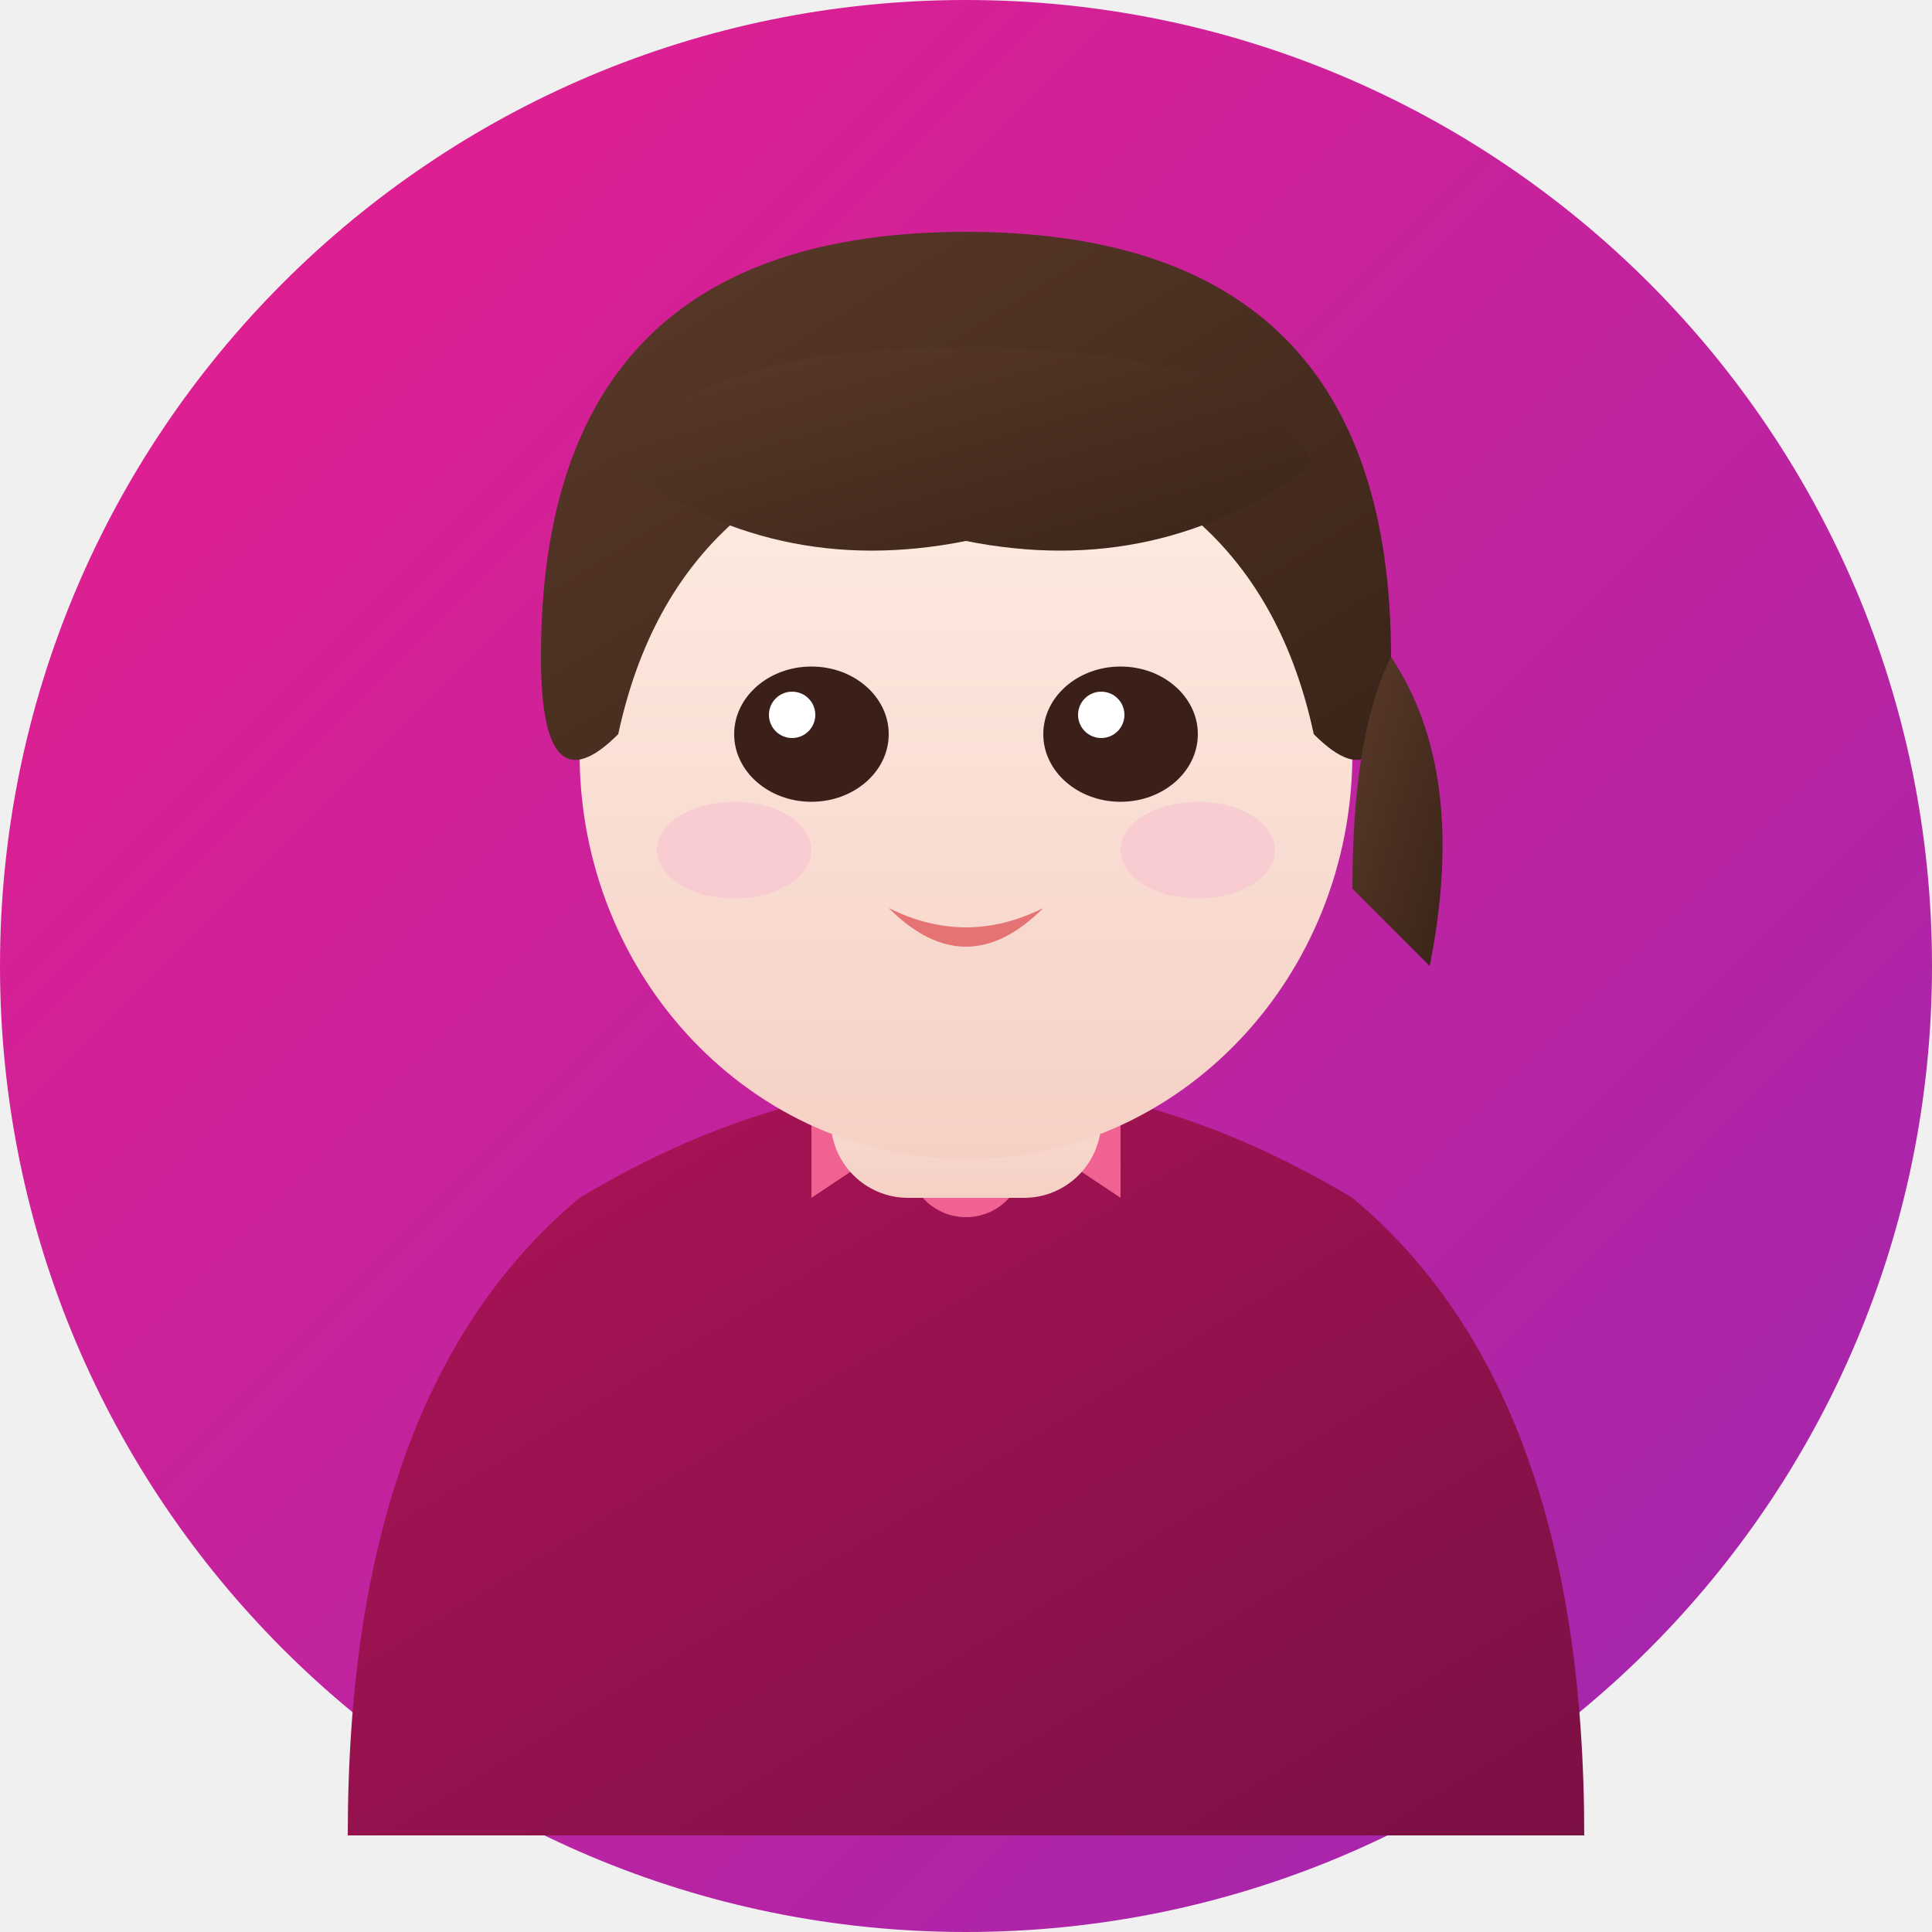
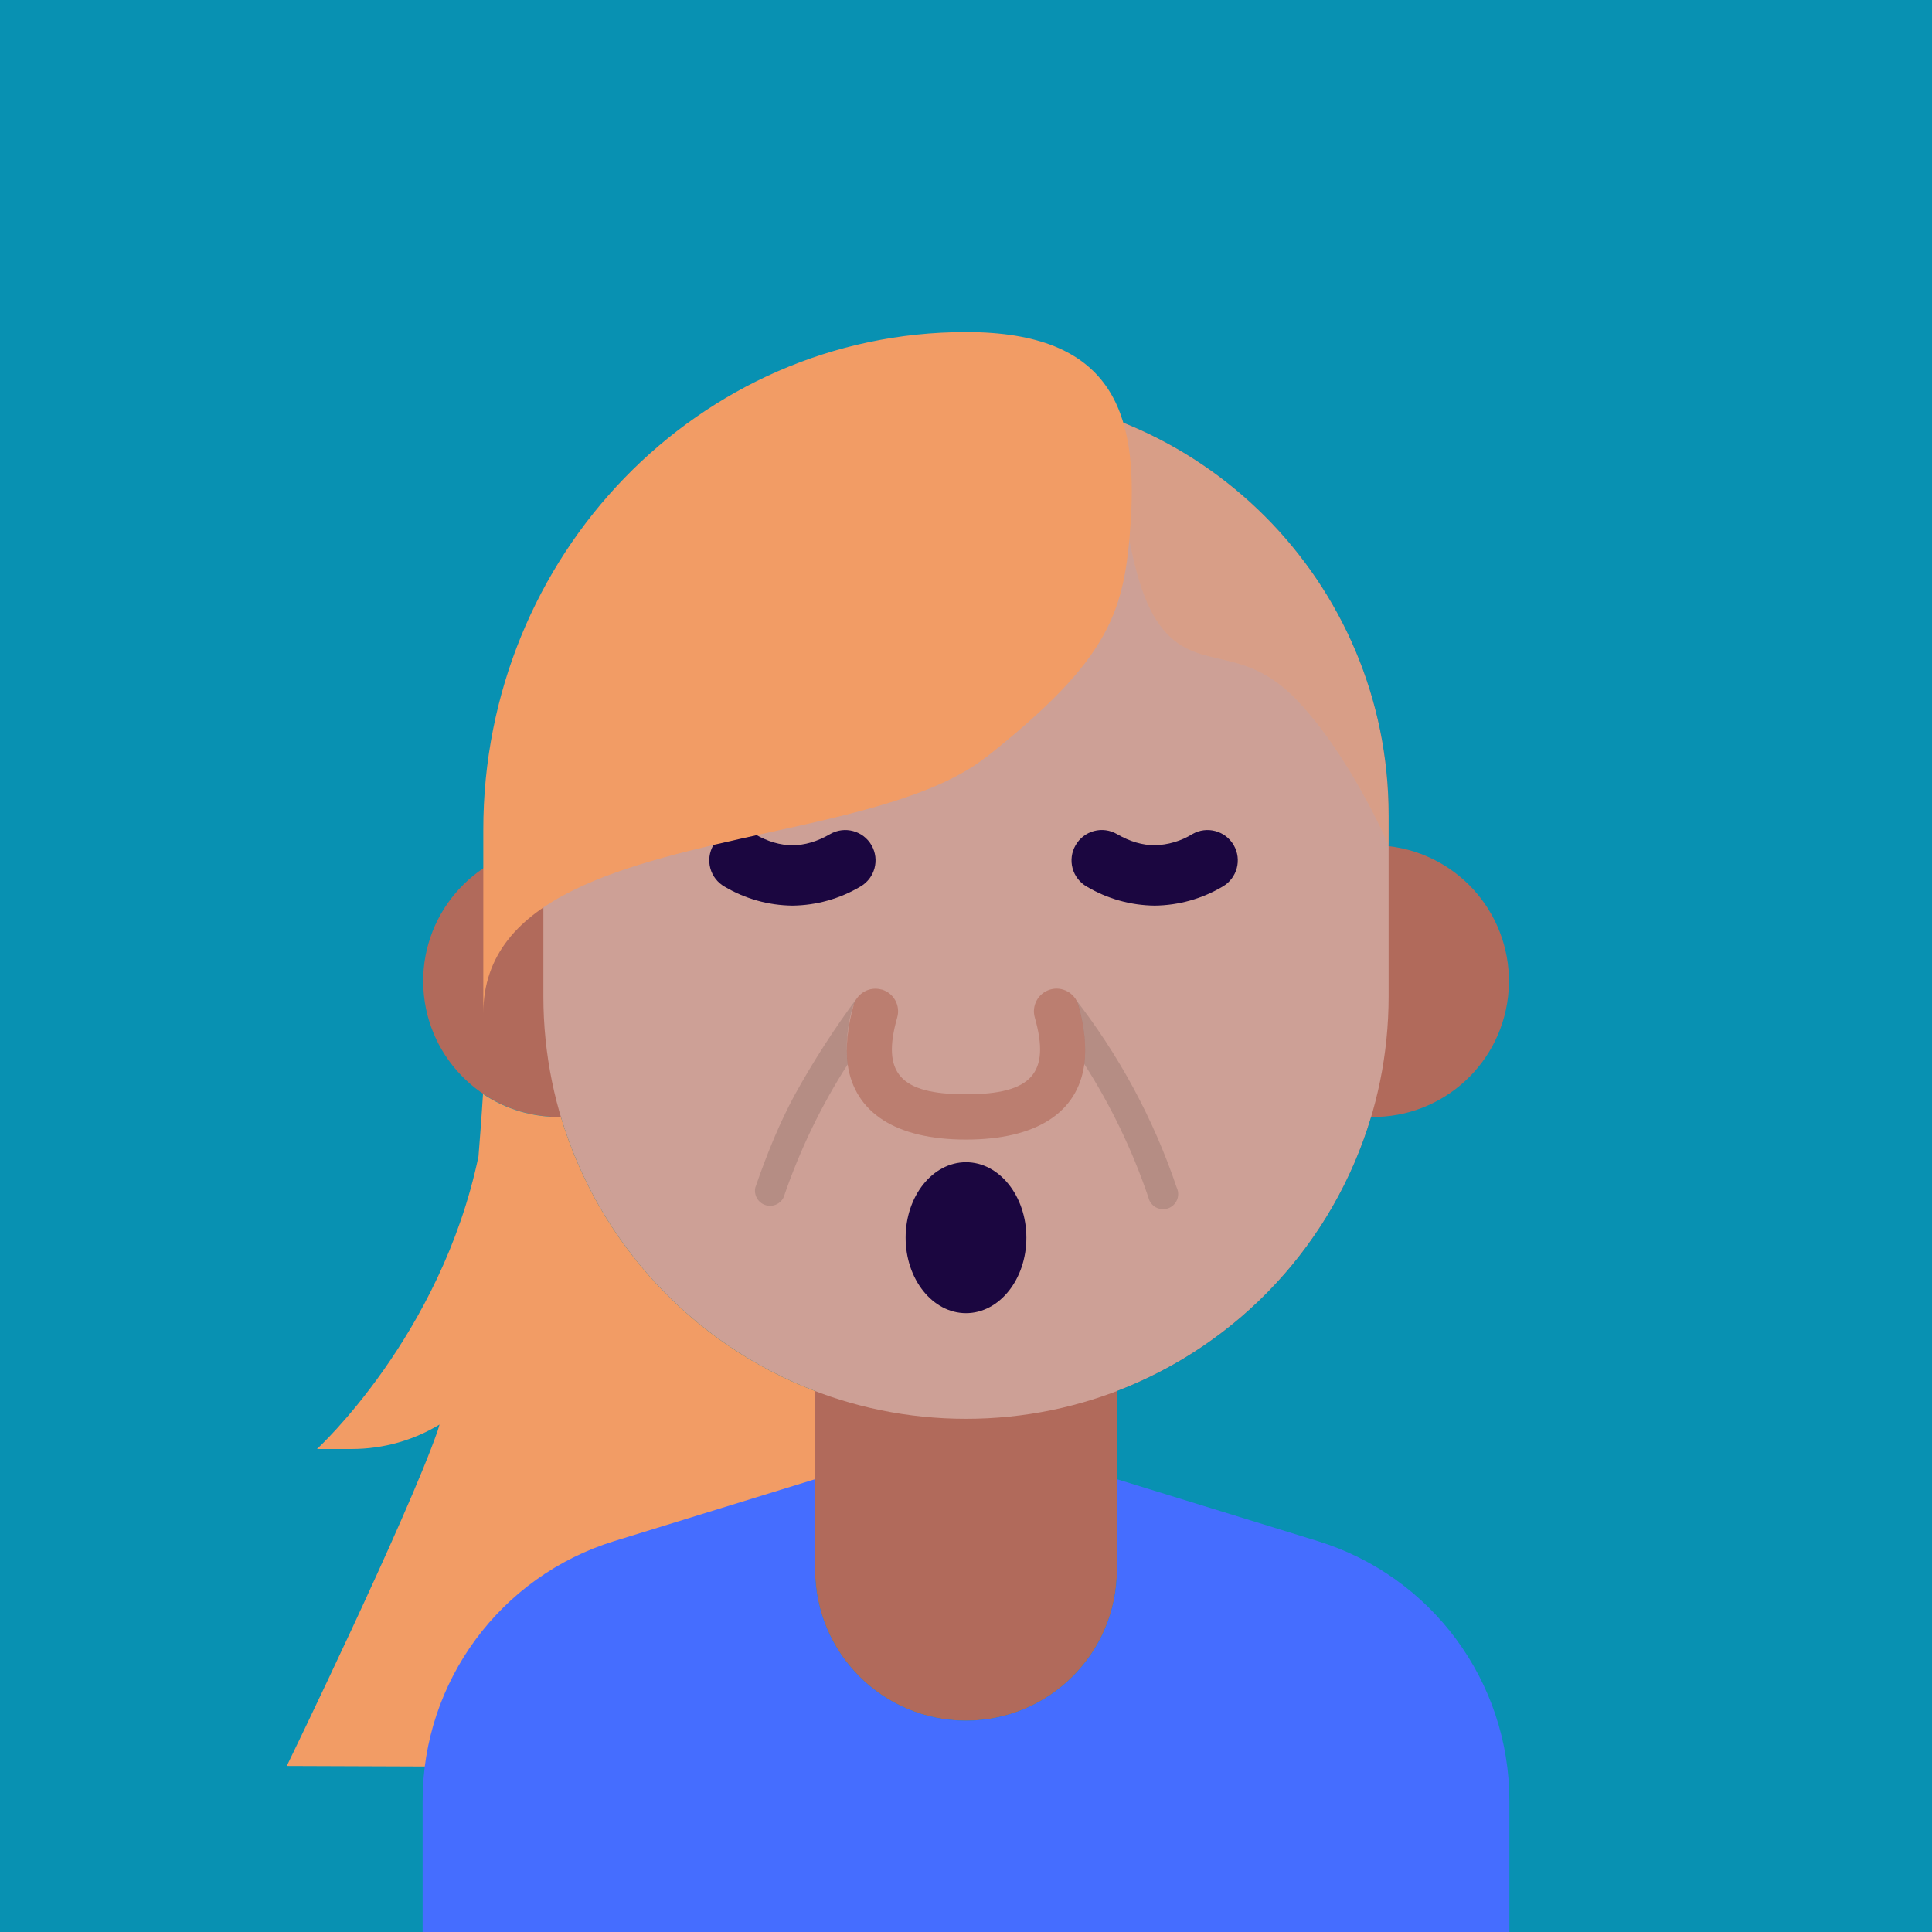
- <svg xmlns="http://www.w3.org/2000/svg" viewBox="0 0 100 100">
-   <defs>
-     <linearGradient id="bg3" x1="0%" y1="0%" x2="100%" y2="100%">
-       <stop offset="0%" stop-color="#e91e8c" />
-       <stop offset="100%" stop-color="#9c27b0" />
-     </linearGradient>
-     <linearGradient id="skin3" x1="0%" y1="0%" x2="0%" y2="100%">
-       <stop offset="0%" stop-color="#fff0e6" />
-       <stop offset="100%" stop-color="#f5d0c5" />
-     </linearGradient>
-     <linearGradient id="hair3" x1="0%" y1="0%" x2="100%" y2="100%">
-       <stop offset="0%" stop-color="#5a3a2a" />
-       <stop offset="100%" stop-color="#3a2418" />
-     </linearGradient>
-     <linearGradient id="suit3" x1="0%" y1="0%" x2="100%" y2="100%">
-       <stop offset="0%" stop-color="#ad1457" />
-       <stop offset="100%" stop-color="#7b1045" />
-     </linearGradient>
-   </defs>
-   <circle cx="50" cy="50" r="50" fill="url(#bg3)" />
-   <path d="M18 95 Q18 72 30 62 Q40 56 50 56 Q60 56 70 62 Q82 72 82 95 Z" fill="url(#suit3)" />
-   <path d="M45 60 L42 58 L42 62 Z" fill="#f06292" />
-   <path d="M55 60 L58 58 L58 62 Z" fill="#f06292" />
-   <circle cx="50" cy="60" r="3" fill="#f06292" />
-   <rect x="43" y="48" width="14" height="14" fill="url(#skin3)" rx="4" />
-   <ellipse cx="50" cy="39" rx="20" ry="21" fill="url(#skin3)" />
-   <path d="M28 34 Q28 12 50 12 Q72 12 72 34 Q72 42 68 38 Q65 24 50 22 Q35 24 32 38 Q28 42 28 34 Z" fill="url(#hair3)" />
-   <path d="M32 24 Q40 30 50 28 Q60 30 68 24 Q65 18 50 18 Q35 18 32 24 Z" fill="url(#hair3)" />
-   <path d="M72 34 Q76 40 74 50 L70 46 Q70 38 72 34 Z" fill="url(#hair3)" />
-   <ellipse cx="42" cy="38" rx="4" ry="3.5" fill="#3a2018" />
-   <ellipse cx="58" cy="38" rx="4" ry="3.5" fill="#3a2018" />
-   <circle cx="41" cy="37" r="1.2" fill="#fff" />
-   <circle cx="57" cy="37" r="1.2" fill="#fff" />
-   <ellipse cx="38" cy="44" rx="4" ry="2.5" fill="#f8bbd0" opacity="0.5" />
-   <ellipse cx="62" cy="44" rx="4" ry="2.5" fill="#f8bbd0" opacity="0.5" />
-   <path d="M46 47 Q50 49 54 47 Q50 51 46 47 Z" fill="#e57373" />
+ <svg xmlns="http://www.w3.org/2000/svg" viewBox="0 0 64 64" fill="none" shape-rendering="auto">
+   <mask id="viewboxMask">
+     <rect width="64" height="64" rx="0" ry="0" x="0" y="0" fill="#fff" />
+   </mask>
+   <g mask="url(#viewboxMask)">
+     <rect fill="#0891b2" width="64" height="64" x="0" y="0" />
+     <path d="M37 46.08V52a5 5 0 0 1-10 0v-5.92A14.04 14.04 0 0 1 18.58 37h-.08a4.5 4.5 0 0 1-.5-8.97V27a14 14 0 1 1 28 0v1.03a4.5 4.5 0 0 1-.58 8.97A14.04 14.04 0 0 1 37 46.08Z" fill="#b16a5b" />
+     <mask id="personas-a" style="mask-type:luminance" maskUnits="userSpaceOnUse" x="14" y="13" width="36" height="44">
+       <path d="M37 46.08V52a5 5 0 0 1-10 0v-5.92A14.04 14.04 0 0 1 18.58 37h-.08a4.5 4.5 0 0 1-.5-8.97V27a14 14 0 1 1 28 0v1.03a4.5 4.5 0 0 1-.58 8.97A14.04 14.04 0 0 1 37 46.08Z" fill="#fff" />
+     </mask>
+     <g mask="url(#personas-a)">
+       <path d="M32 13a14 14 0 0 1 14 14v6a14 14 0 1 1-28 0v-6a14 14 0 0 1 14-14Z" fill="#fff" style="mix-blend-mode:overlay" opacity=".36" />
+     </g>
+     <g transform="translate(20 24)">
+       <path d="M3.63 4A1 1 0 0 0 4 5.37 4.5 4.5 0 0 0 6.25 6a4.5 4.5 0 0 0 2.25-.63 1 1 0 0 0-1-1.74c-.43.25-.85.37-1.25.37S5.43 3.88 5 3.63A1 1 0 0 0 3.63 4ZM15.63 4A1 1 0 0 0 16 5.37a4.5 4.5 0 0 0 2.25.63 4.5 4.5 0 0 0 2.25-.63 1 1 0 0 0-1-1.74 2.5 2.5 0 0 1-1.25.37c-.4 0-.82-.12-1.25-.37a1 1 0 0 0-1.37.37Z" fill="#1B0640" />
+     </g>
+     <g transform="translate(2 2)">
+       <path d="M35 11.92A14 14 0 0 1 44 25v1s-1.33-3.1-3.16-4.93c-1.84-1.82-3.34-.7-4.53-2.52-1.2-1.83-1.31-6.63-1.31-6.63Z" fill="#f29c65" opacity=".3" />
+       <path d="M30.65 23.09c-1.6 1.26-4.4 1.88-7.24 2.5-4.62 1.02-9.4 2.07-9.4 5.98V25.5C14 16.39 21.16 9 30 9c4.84 0 5.68 2.65 5.46 6.23-.2 3-.62 4.55-4.8 7.86ZM25 47a9.4 9.4 0 0 1-9.44 9.53L7.5 56.5s4-8.23 5-11.11l.06-.2c-.84.51-1.84.81-2.92.81H8.5s4.1-3.74 5.35-9.69c.1-1.23.15-2.07.15-2.07a4.48 4.48 0 0 0 2.58.76A14.04 14.04 0 0 0 25 44.08V47Z" fill="#f29c65" />
+     </g>
+     <g transform="translate(11 44)">
+       <path d="M16 5v3a5 5 0 0 0 10 0V5l6.65 2.05a9 9 0 0 1 6.35 8.6V20H3v-4.35a9 9 0 0 1 6.35-8.6L16 5Z" fill="#456dff" />
+     </g>
+     <g transform="translate(23 36)">
+       <ellipse cx="9" cy="5" rx="2" ry="2.5" fill="#1B0640" />
+     </g>
+     <g transform="translate(24 28)">
+       <path opacity=".12" fill-rule="evenodd" clip-rule="evenodd" d="M11.72 5.3c.21.73.27 1.38.2 1.95a20.24 20.24 0 0 1 2.12 4.41.5.5 0 1 0 .94-.32 21.23 21.23 0 0 0-3.4-6.3c.07.07.11.16.14.25Zm-7.44 0a.75.75 0 0 1 .11-.24 28.75 28.75 0 0 0-2.07 3.22c-.48.89-.9 1.9-1.3 3.06a.5.5 0 0 0 .94.32 20.24 20.24 0 0 1 2.12-4.4 4.77 4.77 0 0 1 .19-1.97Z" fill="#000" />
+       <path d="M5.2 4.78a.75.75 0 0 0-.92.51c-.21.75-.27 1.4-.2 1.97.23 1.6 1.6 2.49 3.92 2.49 2.33 0 3.7-.89 3.92-2.5.07-.57.01-1.22-.2-1.96a.75.75 0 1 0-1.44.42c.52 1.83-.09 2.54-2.28 2.54-2.2 0-2.8-.71-2.28-2.54a.75.75 0 0 0-.51-.93Z" fill="#000" style="mix-blend-mode:overlay" opacity=".36" />
+     </g>
+     <g transform="translate(14 26)" />
+   </g>
</svg>
